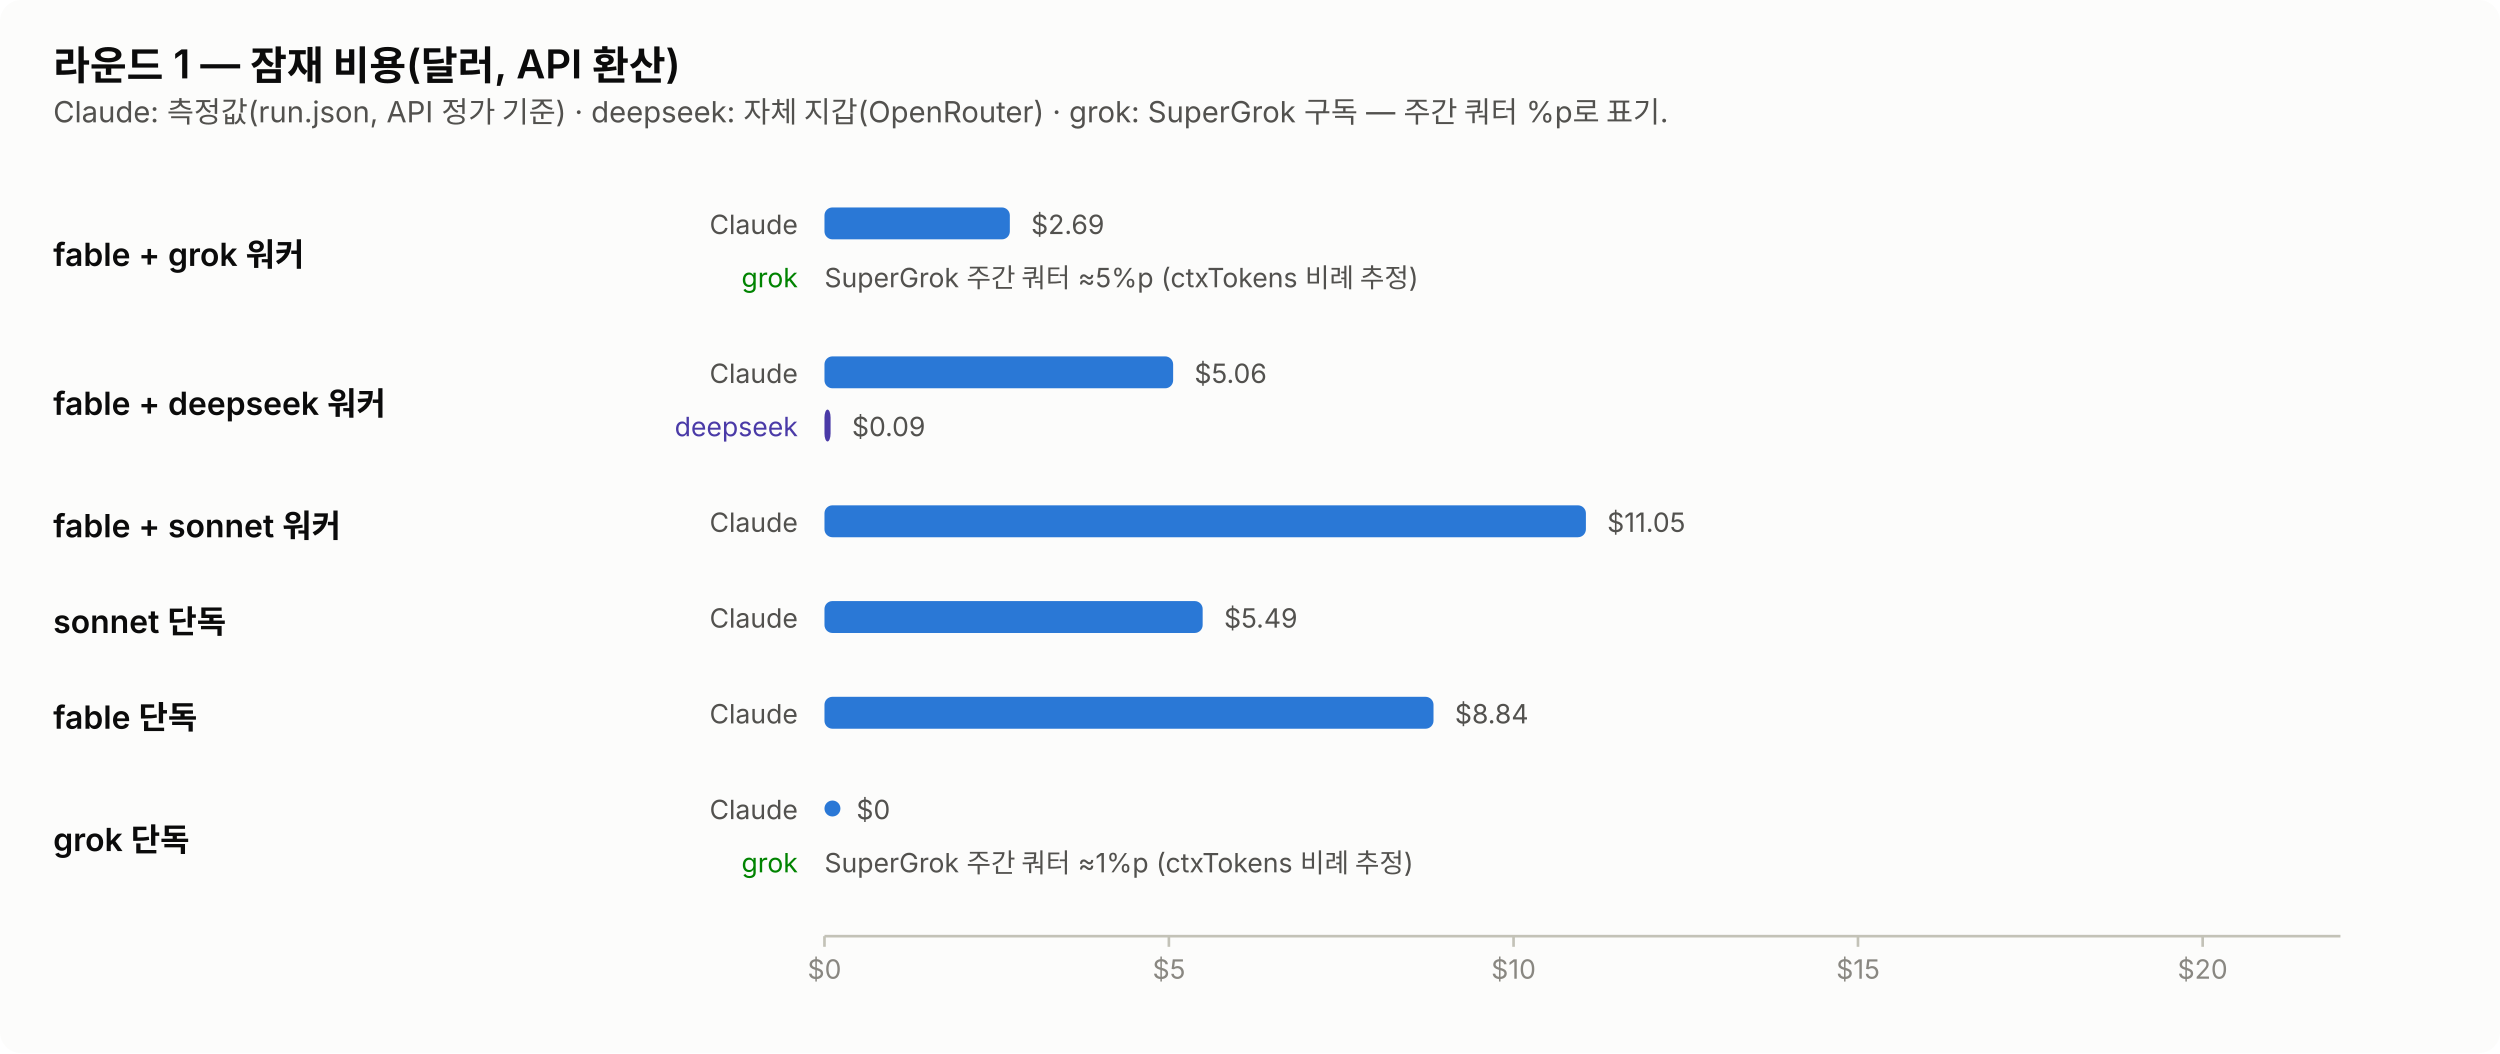
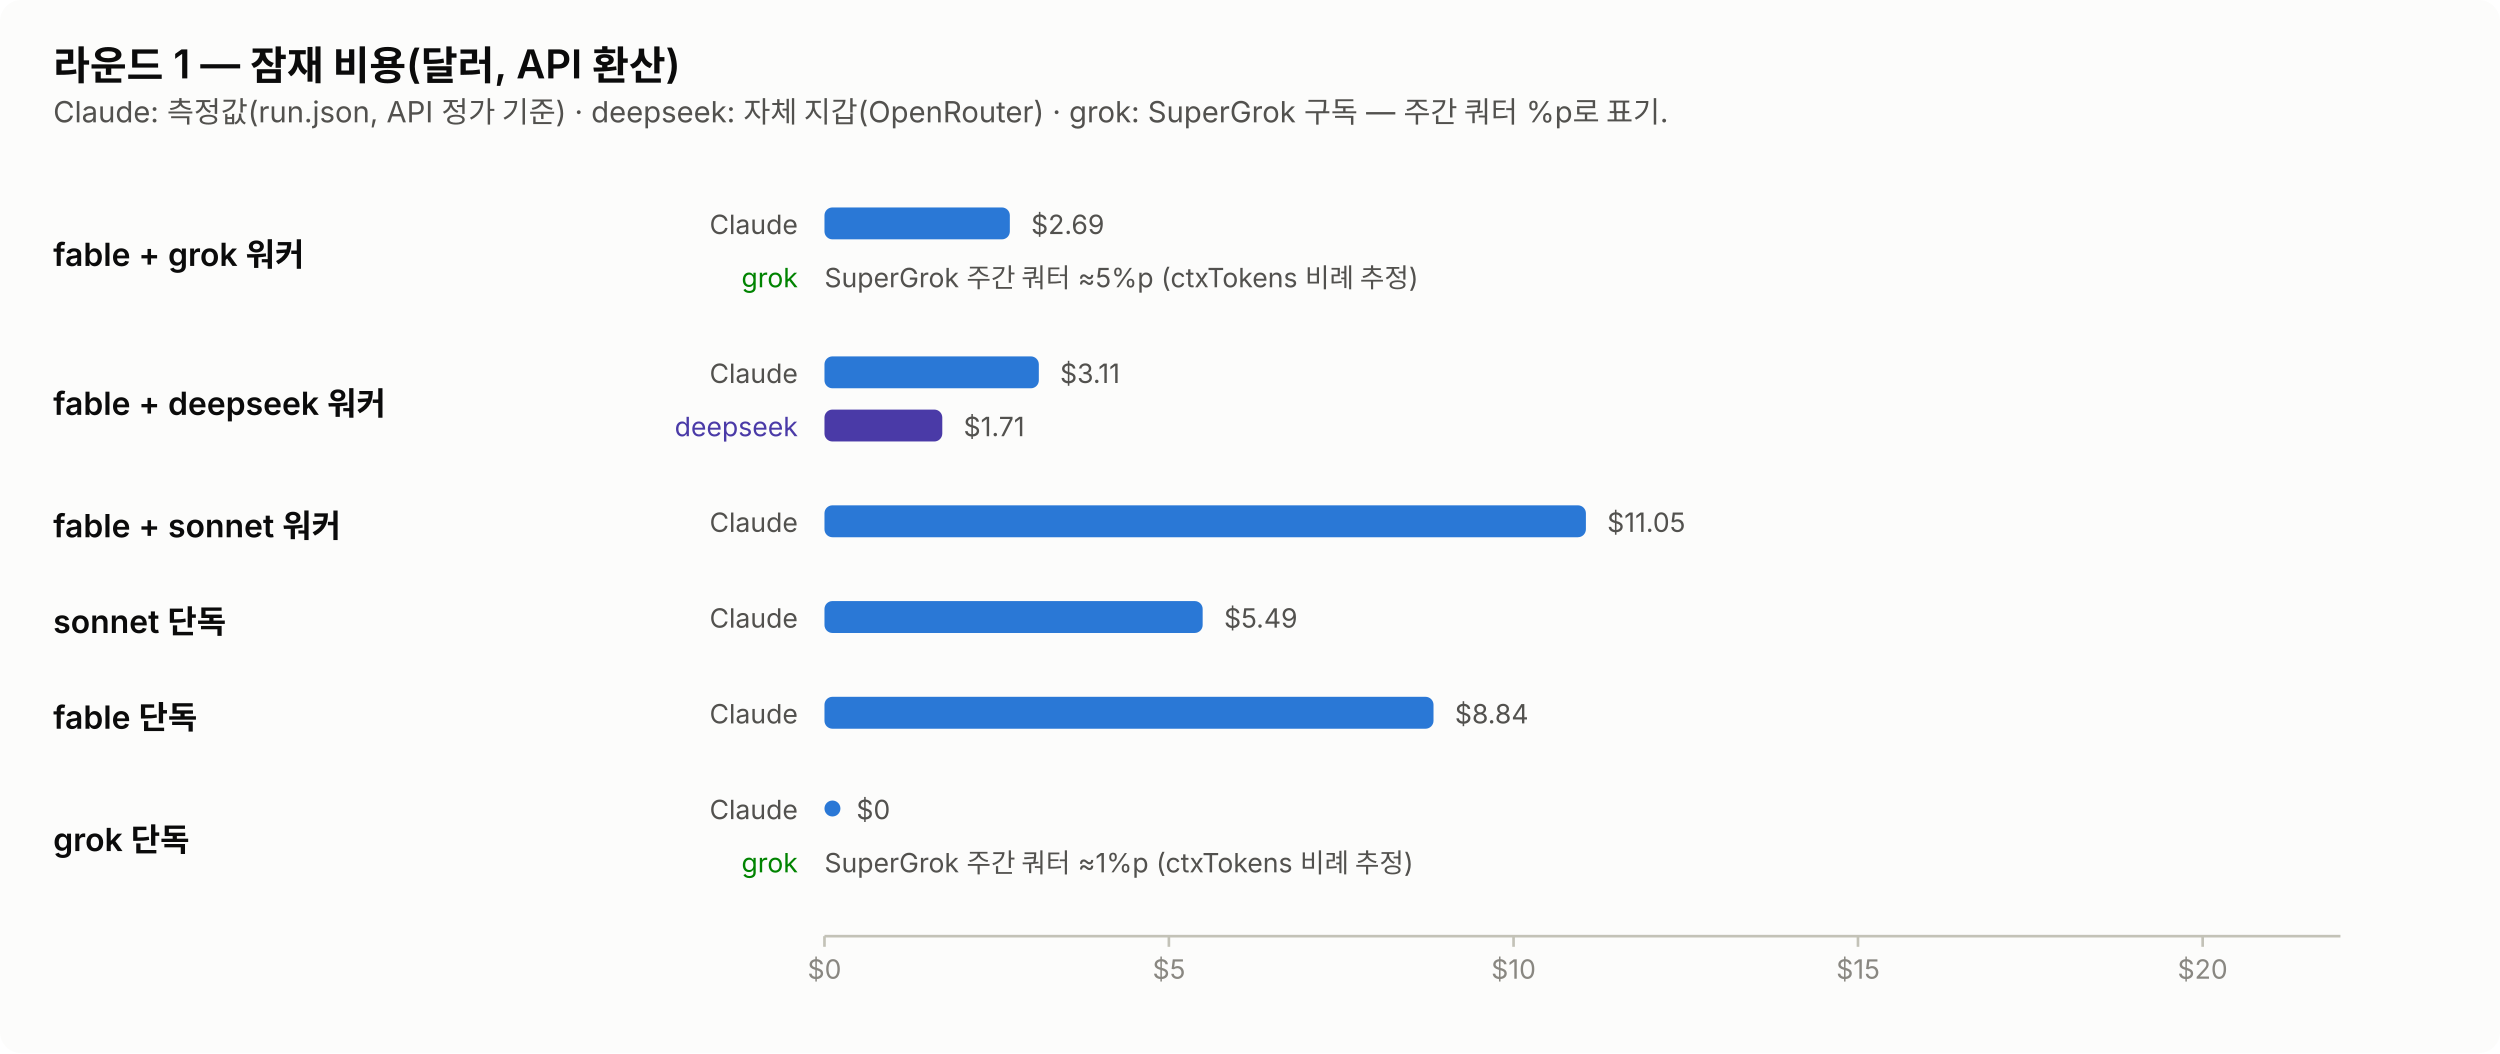
<svg xmlns="http://www.w3.org/2000/svg" viewBox="0 0 940 396" width="940" height="396" role="img" aria-label="라운드 1 조합별 잠재 비용">
  <rect width="940" height="396" rx="8" fill="#fcfcfb" />
  <text x="20" y="30" font-size="15" fill="#0b0b0b" text-anchor="start" font-weight="600" font-family="system-ui,-apple-system,Segoe UI,sans-serif">라운드 1 — 잠재 비용(달러, API 환산)</text>
  <text x="20" y="46" font-size="11" fill="#52514e" text-anchor="start" font-weight="normal" font-family="system-ui,-apple-system,Segoe UI,sans-serif">Claude: 측정값(run.json, API 정가 기준) · deepseek: 자체 지갑(OpenRouter) · grok: SuperGrok 구독 — 주간 쿼터 %p로 표기.</text>
  <text x="20" y="100.0" font-size="12" fill="#0b0b0b" text-anchor="start" font-weight="600" font-family="system-ui,-apple-system,Segoe UI,sans-serif">fable + grok 워커</text>
  <text x="300" y="88" font-size="10" fill="#52514e" text-anchor="end" font-weight="normal" font-family="system-ui,-apple-system,Segoe UI,sans-serif">Claude</text>
  <rect x="310" y="78" width="69.7" height="12" rx="3" fill="#2a78d6" />
  <text x="387.695" y="88" font-size="10" fill="#52514e" text-anchor="start" font-weight="normal" font-family="system-ui,-apple-system,Segoe UI,sans-serif">$2.69</text>
  <text x="300" y="108" font-size="10" fill="#008300" text-anchor="end" font-weight="normal" font-family="system-ui,-apple-system,Segoe UI,sans-serif">grok</text>
  <text x="310" y="108" font-size="10" fill="#52514e" text-anchor="start" font-weight="normal" font-family="system-ui,-apple-system,Segoe UI,sans-serif">SuperGrok 주간 쿼터 ≈5%p (ctxTokens 비례 추정)</text>
  <text x="20" y="156.0" font-size="12" fill="#0b0b0b" text-anchor="start" font-weight="600" font-family="system-ui,-apple-system,Segoe UI,sans-serif">fable + deepseek 워커</text>
  <text x="300" y="144" font-size="10" fill="#52514e" text-anchor="end" font-weight="normal" font-family="system-ui,-apple-system,Segoe UI,sans-serif">Claude</text>
-   <rect x="310" y="134" width="131.1" height="12" rx="3" fill="#2a78d6" />
-   <text x="449.1" y="144" font-size="10" fill="#52514e" text-anchor="start" font-weight="normal" font-family="system-ui,-apple-system,Segoe UI,sans-serif">$5.06</text>
+   <rect x="310" y="134" width="80.6" height="12" rx="3" fill="#2a78d6" />
+   <text x="398.577" y="144" font-size="10" fill="#52514e" text-anchor="start" font-weight="normal" font-family="system-ui,-apple-system,Segoe UI,sans-serif">$3.11</text>
  <text x="300" y="164" font-size="10" fill="#4a3aa7" text-anchor="end" font-weight="normal" font-family="system-ui,-apple-system,Segoe UI,sans-serif">deepseek</text>
-   <rect x="310" y="154" width="2.3" height="12" rx="3" fill="#4a3aa7" />
-   <text x="320.332" y="164" font-size="10" fill="#52514e" text-anchor="start" font-weight="normal" font-family="system-ui,-apple-system,Segoe UI,sans-serif">$0.09</text>
+   <rect x="310" y="154" width="44.3" height="12" rx="3" fill="#4a3aa7" />
+   <text x="362.305" y="164" font-size="10" fill="#52514e" text-anchor="start" font-weight="normal" font-family="system-ui,-apple-system,Segoe UI,sans-serif">$1.71</text>
  <text x="20" y="202.0" font-size="12" fill="#0b0b0b" text-anchor="start" font-weight="600" font-family="system-ui,-apple-system,Segoe UI,sans-serif">fable + sonnet 워커</text>
  <text x="300" y="200" font-size="10" fill="#52514e" text-anchor="end" font-weight="normal" font-family="system-ui,-apple-system,Segoe UI,sans-serif">Claude</text>
  <rect x="310" y="190" width="286.3" height="12" rx="3" fill="#2a78d6" />
  <text x="604.295" y="200" font-size="10" fill="#52514e" text-anchor="start" font-weight="normal" font-family="system-ui,-apple-system,Segoe UI,sans-serif">$11.05</text>
  <text x="20" y="238.0" font-size="12" fill="#0b0b0b" text-anchor="start" font-weight="600" font-family="system-ui,-apple-system,Segoe UI,sans-serif">sonnet 단독</text>
  <text x="300" y="236" font-size="10" fill="#52514e" text-anchor="end" font-weight="normal" font-family="system-ui,-apple-system,Segoe UI,sans-serif">Claude</text>
  <rect x="310" y="226" width="142.2" height="12" rx="3" fill="#2a78d6" />
  <text x="460.241" y="236" font-size="10" fill="#52514e" text-anchor="start" font-weight="normal" font-family="system-ui,-apple-system,Segoe UI,sans-serif">$5.49</text>
  <text x="20" y="274.0" font-size="12" fill="#0b0b0b" text-anchor="start" font-weight="600" font-family="system-ui,-apple-system,Segoe UI,sans-serif">fable 단독</text>
  <text x="300" y="272" font-size="10" fill="#52514e" text-anchor="end" font-weight="normal" font-family="system-ui,-apple-system,Segoe UI,sans-serif">Claude</text>
  <rect x="310" y="262" width="229.0" height="12" rx="3" fill="#2a78d6" />
  <text x="547.036" y="272" font-size="10" fill="#52514e" text-anchor="start" font-weight="normal" font-family="system-ui,-apple-system,Segoe UI,sans-serif">$8.84</text>
  <text x="20" y="320.0" font-size="12" fill="#0b0b0b" text-anchor="start" font-weight="600" font-family="system-ui,-apple-system,Segoe UI,sans-serif">grok 단독</text>
  <text x="300" y="308" font-size="10" fill="#52514e" text-anchor="end" font-weight="normal" font-family="system-ui,-apple-system,Segoe UI,sans-serif">Claude</text>
  <circle cx="313" cy="304" r="3" fill="#2a78d6" />
  <text x="322" y="308" font-size="10" fill="#52514e" text-anchor="start" font-weight="normal" font-family="system-ui,-apple-system,Segoe UI,sans-serif">$0</text>
  <text x="300" y="328" font-size="10" fill="#008300" text-anchor="end" font-weight="normal" font-family="system-ui,-apple-system,Segoe UI,sans-serif">grok</text>
  <text x="310" y="328" font-size="10" fill="#52514e" text-anchor="start" font-weight="normal" font-family="system-ui,-apple-system,Segoe UI,sans-serif">SuperGrok 주간 쿼터 ≈1%p (ctxTokens 비례 추정)</text>
  <line x1="310" y1="352" x2="880" y2="352" stroke="#c3c2b7" />
  <line x1="310.0" y1="352" x2="310.0" y2="356" stroke="#c3c2b7" />
  <text x="310.0" y="368" font-size="10" fill="#898781" text-anchor="middle" font-weight="normal" font-family="system-ui,-apple-system,Segoe UI,sans-serif">$0</text>
  <line x1="439.5" y1="352" x2="439.5" y2="356" stroke="#c3c2b7" />
  <text x="439.545" y="368" font-size="10" fill="#898781" text-anchor="middle" font-weight="normal" font-family="system-ui,-apple-system,Segoe UI,sans-serif">$5</text>
  <line x1="569.1" y1="352" x2="569.1" y2="356" stroke="#c3c2b7" />
  <text x="569.091" y="368" font-size="10" fill="#898781" text-anchor="middle" font-weight="normal" font-family="system-ui,-apple-system,Segoe UI,sans-serif">$10</text>
  <line x1="698.6" y1="352" x2="698.6" y2="356" stroke="#c3c2b7" />
  <text x="698.636" y="368" font-size="10" fill="#898781" text-anchor="middle" font-weight="normal" font-family="system-ui,-apple-system,Segoe UI,sans-serif">$15</text>
  <line x1="828.2" y1="352" x2="828.2" y2="356" stroke="#c3c2b7" />
  <text x="828.182" y="368" font-size="10" fill="#898781" text-anchor="middle" font-weight="normal" font-family="system-ui,-apple-system,Segoe UI,sans-serif">$20</text>
</svg>
